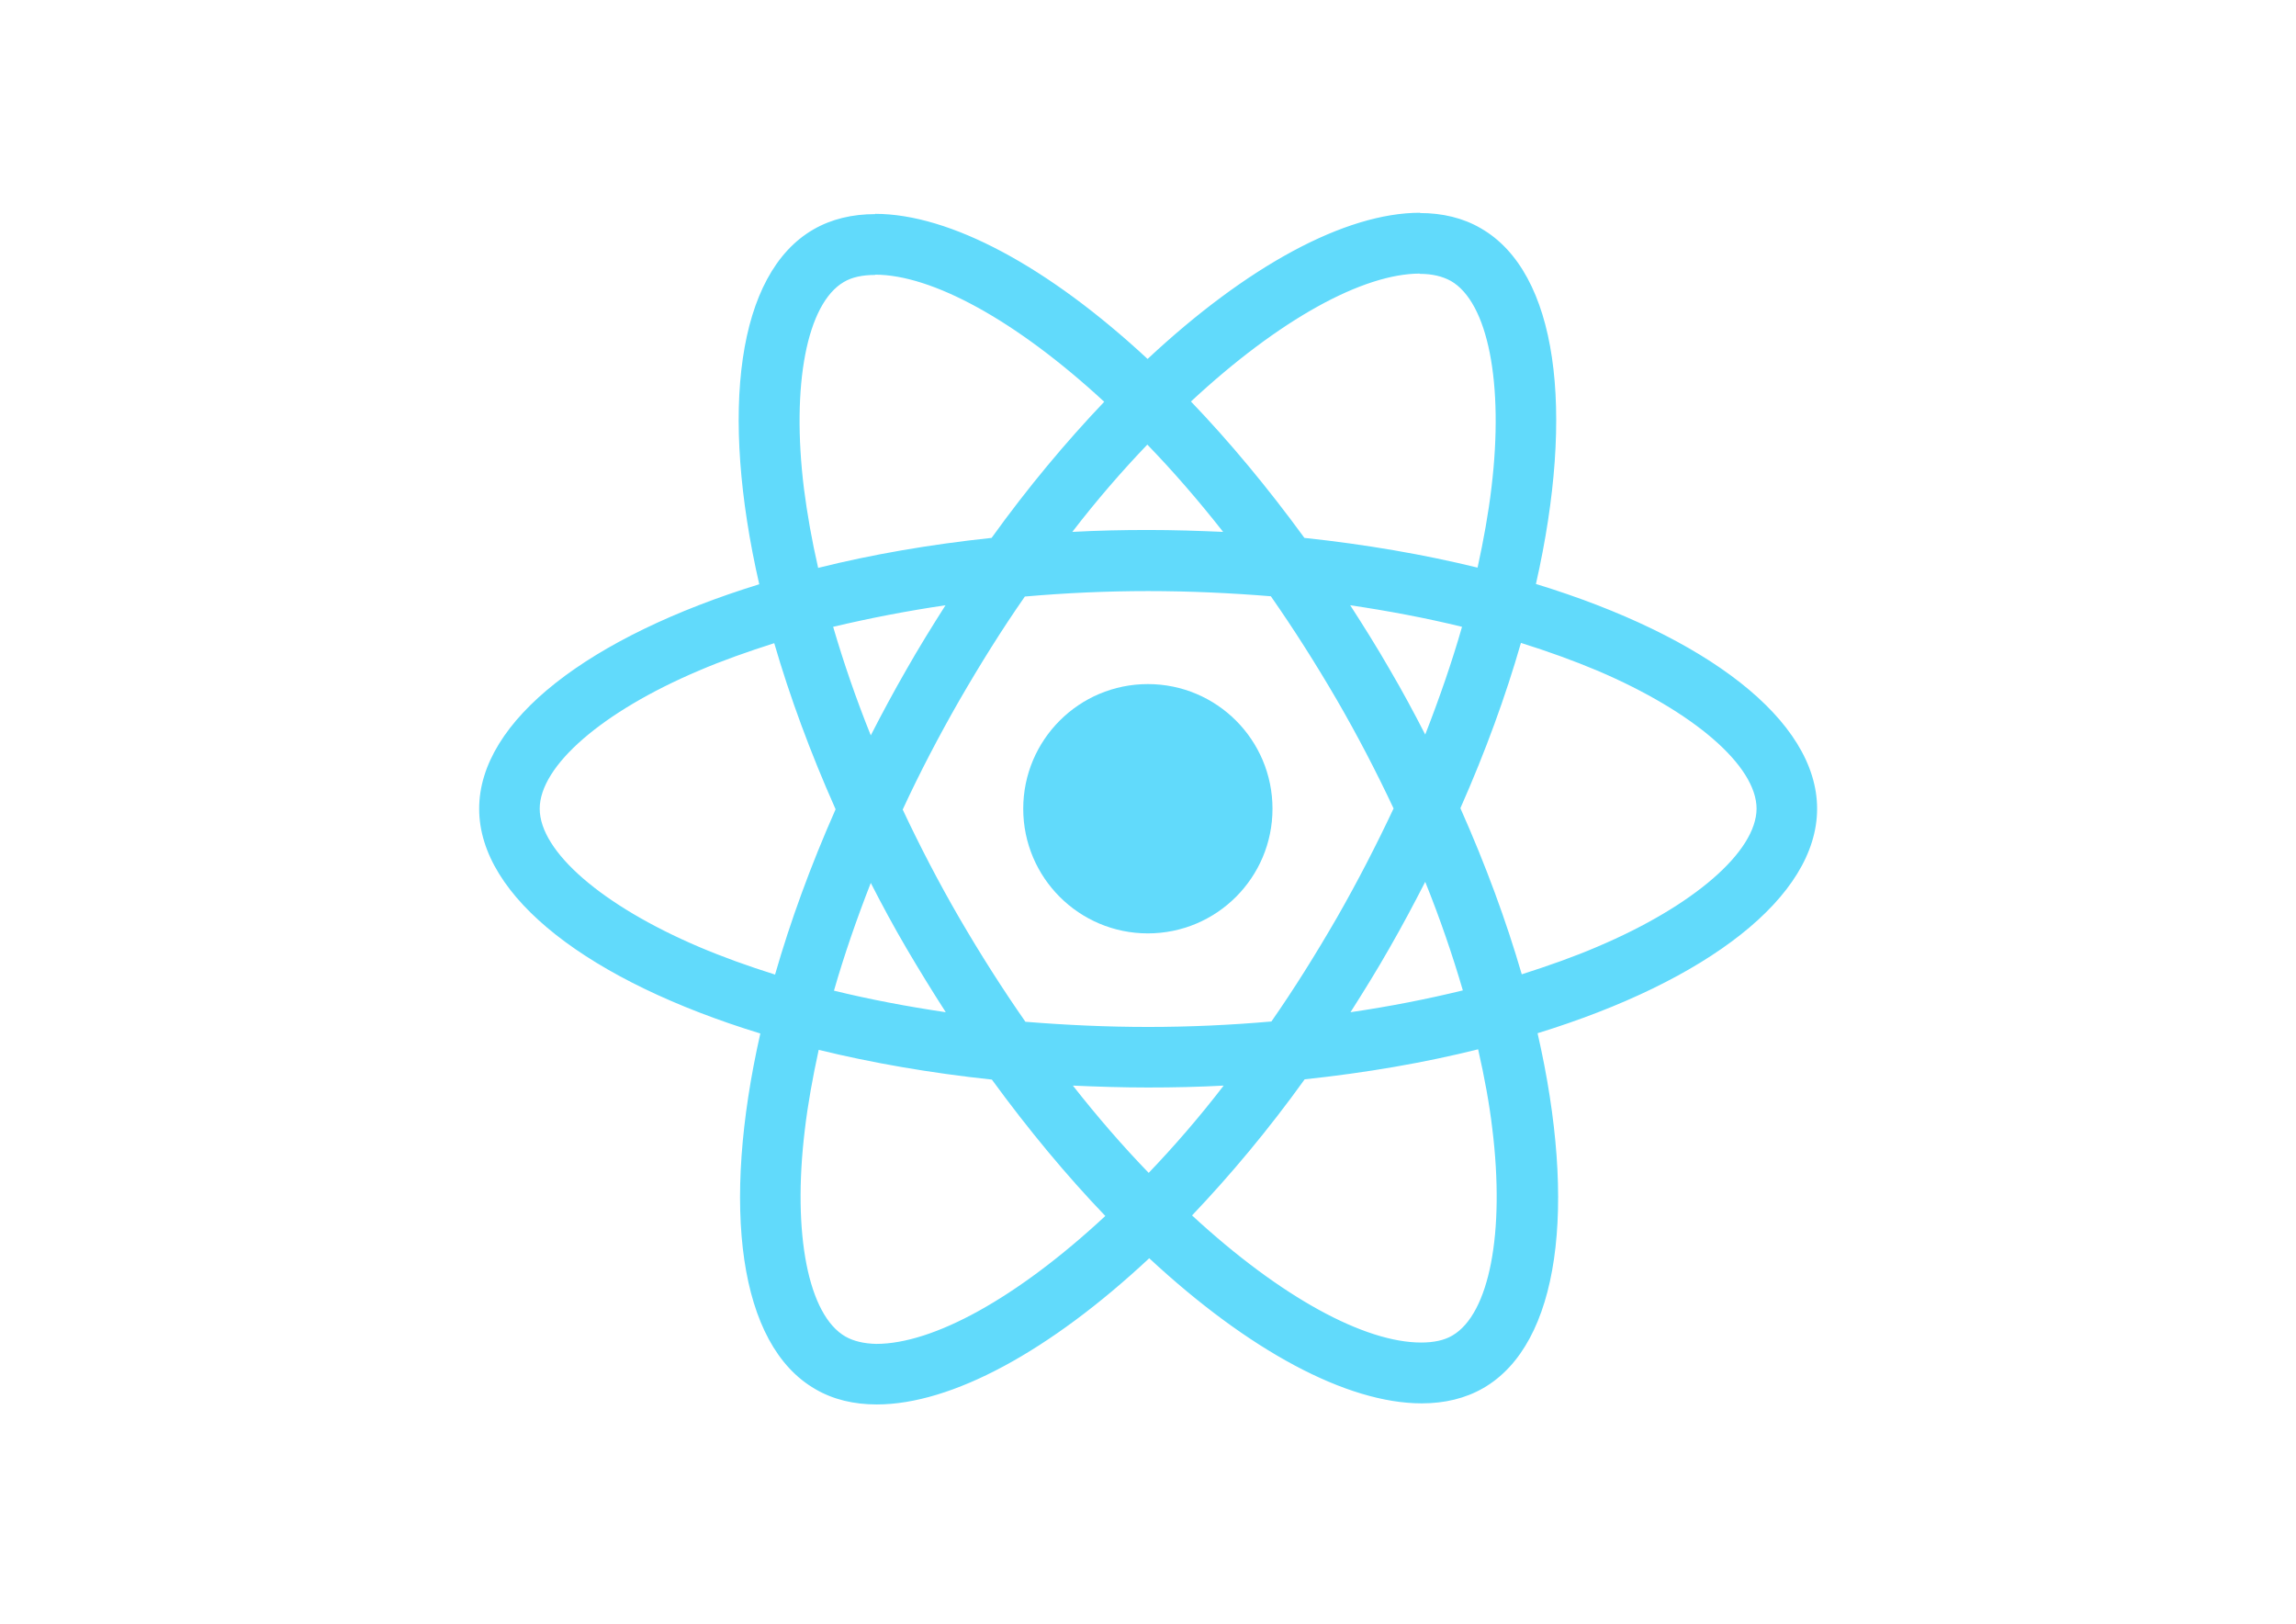
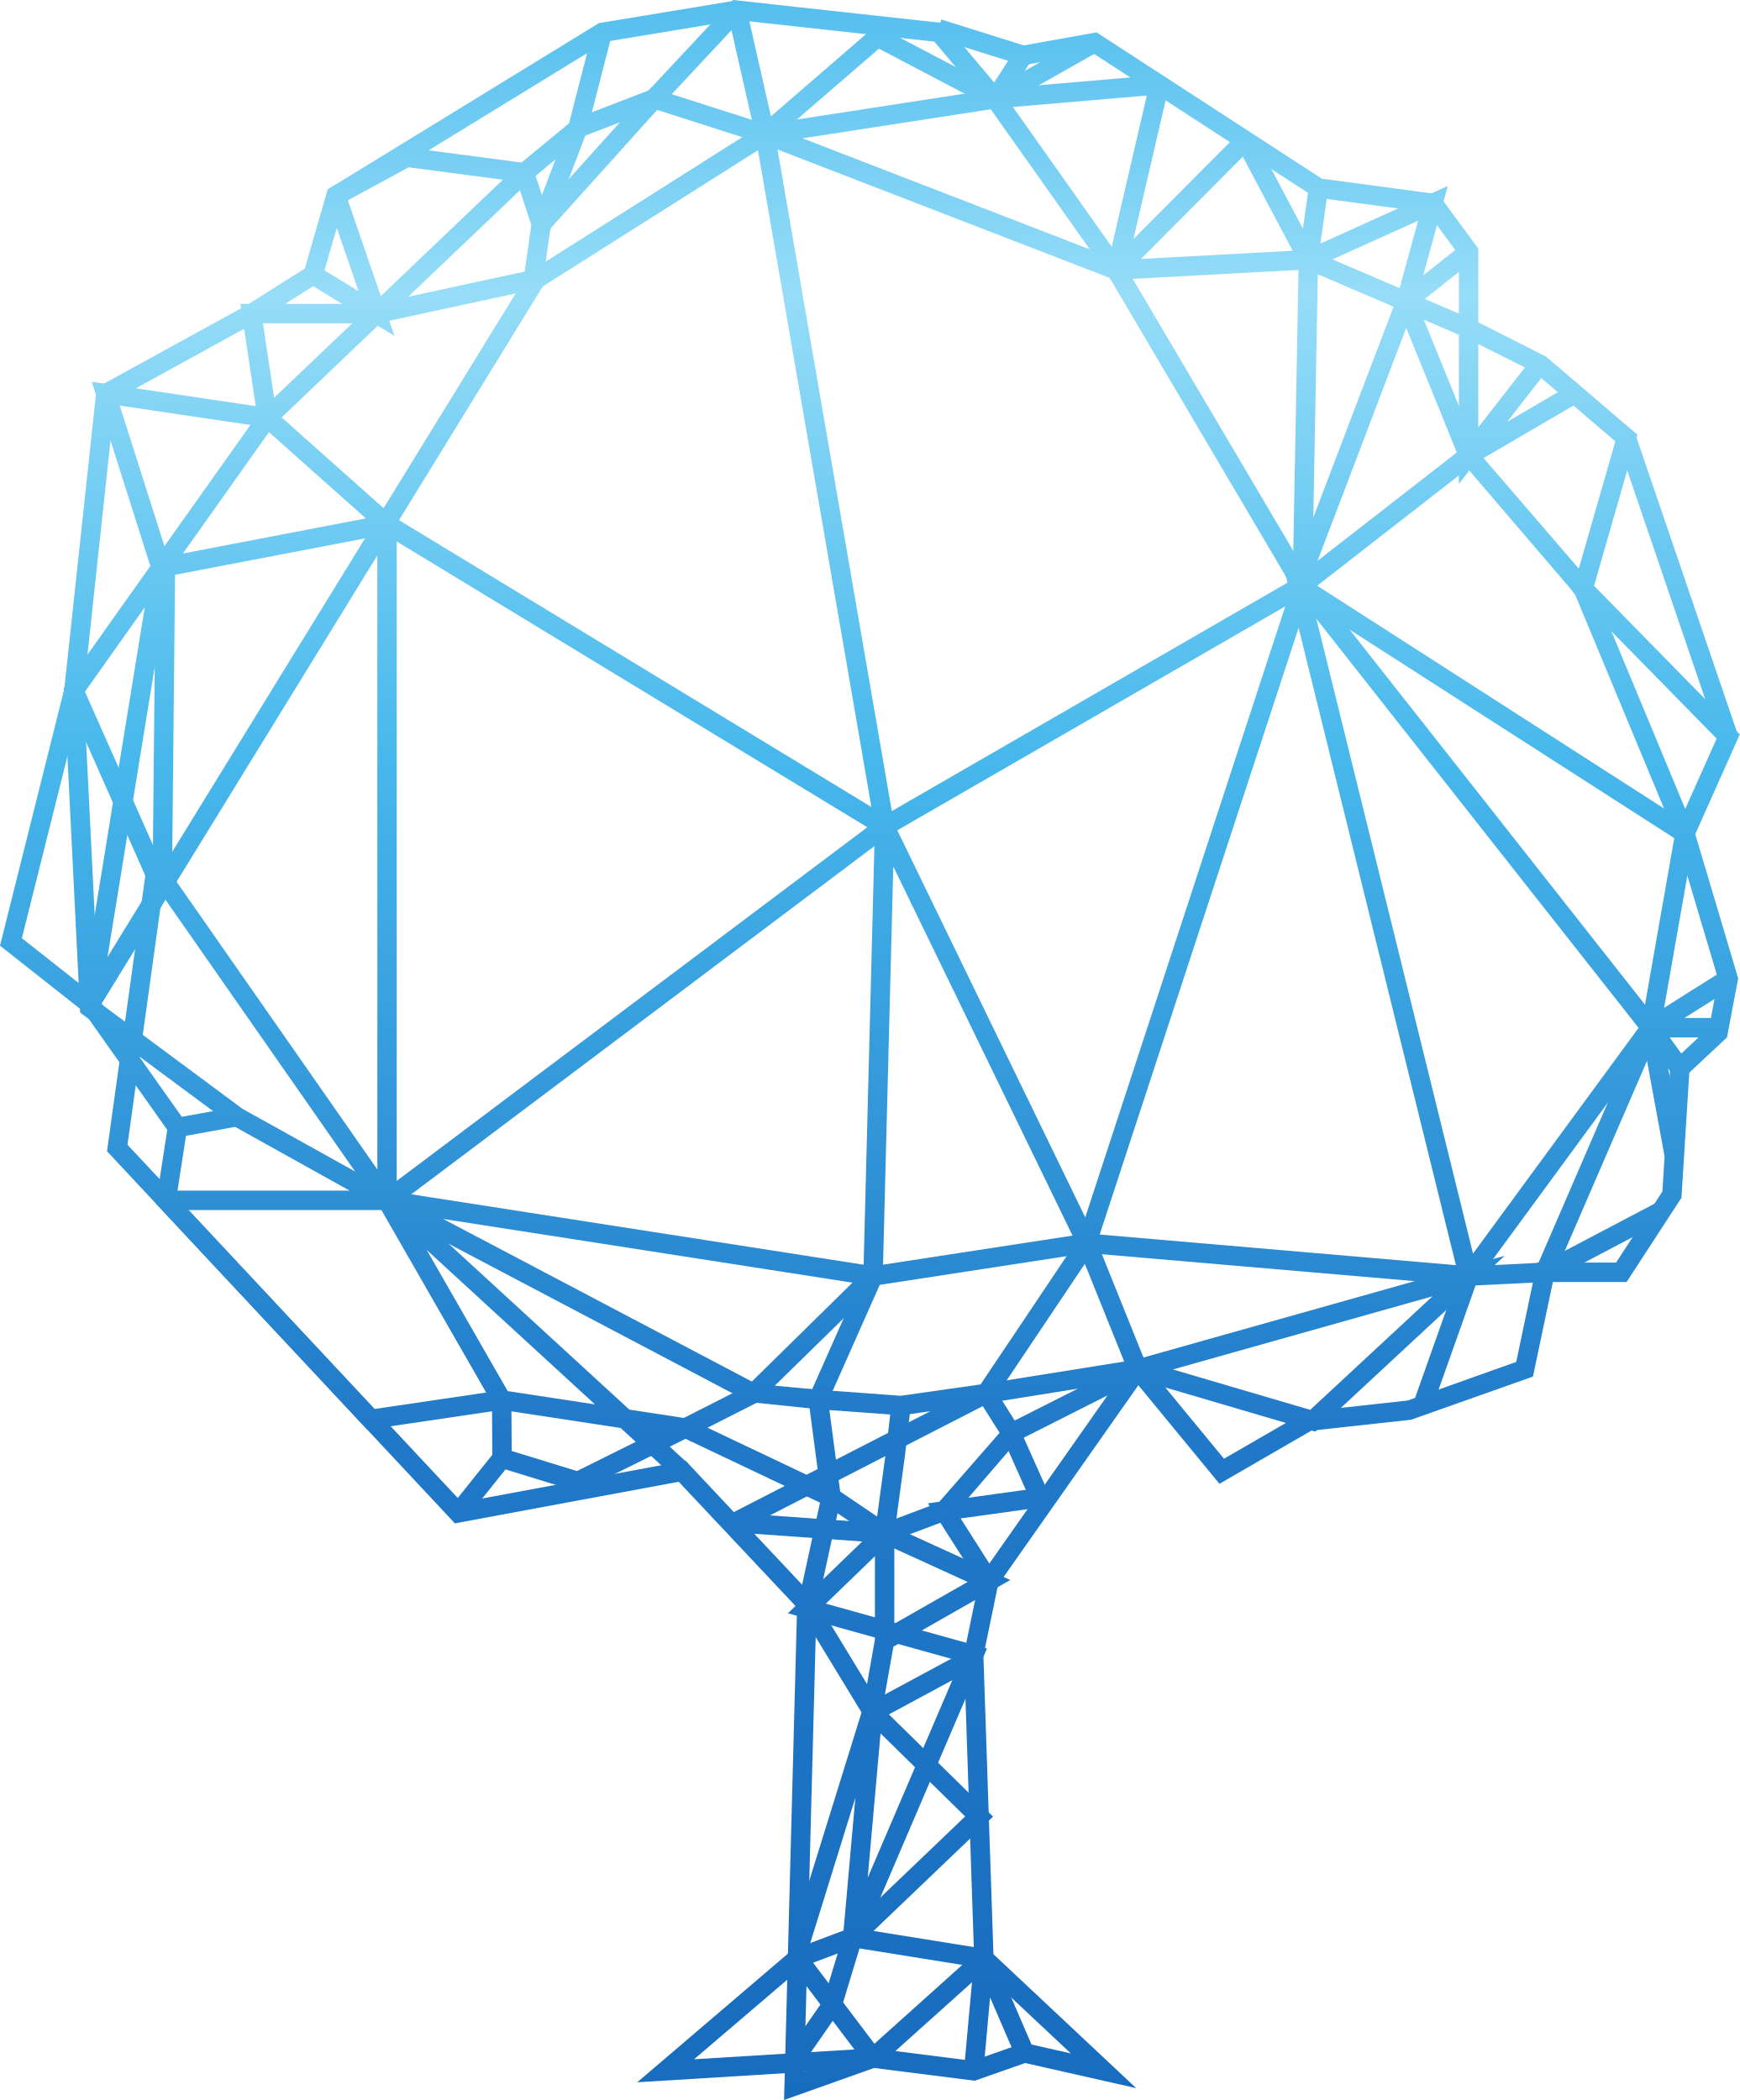
- <svg xmlns="http://www.w3.org/2000/svg" viewBox="0 0 841.9 595.3">
-   <g fill="#61DAFB">
-     <path d="M666.3 296.5c0-32.5-40.7-63.3-103.1-82.4 14.4-63.6 8-114.2-20.2-130.4-6.5-3.8-14.1-5.6-22.4-5.6v22.3c4.6 0 8.3.9 11.4 2.6 13.6 7.8 19.5 37.5 14.9 75.7-1.1 9.4-2.9 19.3-5.1 29.4-19.6-4.8-41-8.5-63.5-10.9-13.5-18.5-27.5-35.3-41.6-50 32.6-30.3 63.2-46.9 84-46.9V78c-27.5 0-63.5 19.6-99.9 53.6-36.4-33.8-72.4-53.2-99.9-53.2v22.3c20.7 0 51.4 16.5 84 46.6-14 14.7-28 31.4-41.3 49.9-22.6 2.4-44 6.1-63.6 11-2.3-10-4-19.7-5.2-29-4.7-38.2 1.1-67.9 14.6-75.8 3-1.8 6.9-2.6 11.5-2.6V78.5c-8.4 0-16 1.8-22.6 5.6-28.1 16.2-34.4 66.7-19.9 130.1-62.2 19.2-102.7 49.9-102.7 82.3 0 32.5 40.7 63.3 103.1 82.4-14.4 63.6-8 114.2 20.2 130.4 6.5 3.8 14.1 5.6 22.5 5.6 27.5 0 63.5-19.6 99.9-53.6 36.4 33.8 72.4 53.2 99.9 53.2 8.4 0 16-1.8 22.6-5.6 28.1-16.2 34.4-66.7 19.9-130.1 62-19.1 102.5-49.9 102.5-82.3zm-130.2-66.7c-3.7 12.9-8.3 26.2-13.5 39.5-4.1-8-8.4-16-13.1-24-4.6-8-9.5-15.8-14.4-23.4 14.2 2.1 27.9 4.7 41 7.9zm-45.8 106.5c-7.8 13.5-15.8 26.3-24.1 38.2-14.9 1.3-30 2-45.2 2-15.1 0-30.2-.7-45-1.9-8.3-11.9-16.4-24.6-24.2-38-7.6-13.1-14.5-26.4-20.8-39.8 6.2-13.4 13.2-26.8 20.7-39.9 7.8-13.5 15.8-26.3 24.1-38.2 14.9-1.3 30-2 45.2-2 15.1 0 30.2.7 45 1.9 8.3 11.9 16.4 24.6 24.2 38 7.6 13.1 14.5 26.4 20.8 39.8-6.3 13.4-13.2 26.8-20.7 39.9zm32.3-13c5.4 13.4 10 26.8 13.8 39.8-13.1 3.2-26.9 5.9-41.2 8 4.9-7.7 9.8-15.6 14.4-23.7 4.6-8 8.9-16.1 13-24.1zM421.2 430c-9.3-9.6-18.6-20.3-27.8-32 9 .4 18.2.7 27.5.7 9.4 0 18.7-.2 27.8-.7-9 11.7-18.3 22.4-27.5 32zm-74.4-58.9c-14.2-2.1-27.9-4.7-41-7.9 3.7-12.9 8.3-26.2 13.5-39.5 4.1 8 8.4 16 13.1 24 4.7 8 9.5 15.8 14.4 23.4zM420.7 163c9.3 9.6 18.6 20.3 27.8 32-9-.4-18.2-.7-27.5-.7-9.4 0-18.7.2-27.8.7 9-11.7 18.3-22.4 27.5-32zm-74 58.9c-4.9 7.7-9.8 15.6-14.4 23.7-4.6 8-8.9 16-13 24-5.4-13.4-10-26.8-13.8-39.8 13.1-3.1 26.9-5.8 41.2-7.9zm-90.5 125.2c-35.4-15.1-58.3-34.9-58.3-50.6 0-15.7 22.9-35.6 58.3-50.6 8.6-3.7 18-7 27.7-10.1 5.7 19.6 13.2 40 22.5 60.9-9.2 20.8-16.6 41.1-22.2 60.6-9.9-3.1-19.3-6.5-28-10.2zM310 490c-13.6-7.8-19.5-37.5-14.9-75.7 1.1-9.4 2.9-19.3 5.1-29.4 19.6 4.8 41 8.5 63.5 10.9 13.5 18.5 27.5 35.3 41.6 50-32.6 30.3-63.2 46.9-84 46.9-4.5-.1-8.3-1-11.3-2.7zm237.2-76.2c4.7 38.2-1.1 67.9-14.6 75.8-3 1.8-6.9 2.6-11.5 2.6-20.7 0-51.4-16.5-84-46.6 14-14.7 28-31.4 41.3-49.9 22.6-2.4 44-6.1 63.6-11 2.3 10.1 4.1 19.8 5.2 29.1zm38.5-66.7c-8.6 3.7-18 7-27.7 10.1-5.7-19.6-13.2-40-22.5-60.9 9.2-20.8 16.6-41.1 22.2-60.6 9.9 3.1 19.3 6.5 28.1 10.2 35.4 15.1 58.3 34.9 58.3 50.6-.1 15.7-23 35.6-58.4 50.6zM320.8 78.4z" />
-     <circle cx="420.9" cy="296.5" r="45.7" />
-     <path d="M520.5 78.1z" />
-   </g>
+ <svg xmlns="http://www.w3.org/2000/svg" width="164" height="198" viewBox="0 0 164 198" fill="none">
+   <path d="M73.911 198L75.137 151.58L63.98 139.71L42.878 143.63L10.087 108.547L13.698 82.567L6.027 65.26L9.064 37.021L10.882 37.217L7.897 64.967L15.581 82.298L12.018 107.932L43.528 141.643L64.627 137.725L76.984 150.872L75.809 195.379L82.198 193.106L91.687 194.31L96.53 192.611L100.941 193.608L91.846 185.073L90.868 155.959L92.368 148.69L107.193 127.591L115.38 137.537L123.035 133.113L132.715 132.047L142.929 128.409L144.897 119.042H152.341L156.709 112.339L157.464 100.293L161.11 96.881L161.972 92.344L157.955 78.845L159.708 78.322L163.851 92.246L162.795 97.811L159.244 101.136L158.504 112.936L153.33 120.877H146.381L144.507 129.791L133.02 133.859L123.616 134.891L114.954 139.9L107.308 130.608L94.081 149.435L92.702 156.115L93.647 184.252L107.104 196.882L96.638 194.513L91.884 196.182L82.4 194.98L73.911 198" fill="url(#paint0_linear)" />
+   <path d="M159.667 78.958L157.997 78.209L161.823 69.64L148.21 55.754L152.275 41.615L144.649 35.094L137.525 31.522V24.042L134.574 20.029L123.96 18.612L102.977 4.982L96.615 6.122L96.293 4.319L103.365 3.051L124.609 16.85L135.585 18.317L139.353 23.439V30.39L145.75 33.629L154.358 40.988L150.264 55.23L164 69.248L159.667 78.958" fill="url(#paint1_linear)" />
+   <path d="M23.524 30.771L22.55 29.22L28.734 25.317L30.903 17.827L38.164 13.88L49.547 15.376L49.309 17.194L38.514 15.775L32.446 19.075L30.295 26.496L23.524 30.771" fill="url(#paint2_linear)" />
+   <path d="M37.187 31.67L29.039 26.689L29.99 25.125L33.803 27.454L30.809 18.749L32.539 18.151L37.187 31.67" fill="url(#paint3_linear)" />
+   <path d="M35.877 50.113L24.59 40.064L25.804 38.694L37.091 48.743L35.877 50.113Z" fill="url(#paint4_linear)" />
+   <path d="M9.39 94.805L7.586 94.51L14.382 52.736L36.313 48.527L36.656 50.329L15.98 54.294L9.39 94.805" fill="url(#paint5_linear)" />
+   <path d="M34.624 134.8L14.693 113.477L15.768 106.533L7.392 94.694L49.789 25.75L51.345 26.711L9.584 94.623L17.688 106.08L16.637 112.876L35.303 132.847L45.827 131.295L35.288 112.928L82.841 77.183L122.312 54.391L123.224 55.979L83.845 78.712L37.681 113.422L48.752 132.715L34.624 134.8Z" fill="url(#paint6_linear)" />
+   <path d="M14.31 53.794L8.657 35.998L24.109 38.292L22.662 28.647H35.495V30.48H24.785L26.284 40.468L11.289 38.241L16.052 53.237L14.31 53.794" fill="url(#paint7_linear)" />
+   <path d="M16.198 84.358L14.37 84.34L14.686 52.915L16.514 52.933L16.198 84.358" fill="url(#paint8_linear)" />
+   <path d="M35.689 30.459L35.302 28.666L50.715 25.334L51.1 27.127L35.689 30.459" fill="url(#paint9_linear)" />
+   <path d="M37.398 116.084L14.851 83.759L16.349 82.709L35.571 110.265V47.801L83.864 77.132L82.916 78.7L37.398 51.052V116.084Z" fill="url(#paint10_linear)" />
+   <path d="M105.874 26.108L104.58 24.814L116.734 12.6L118.028 13.894L105.874 26.108" fill="url(#paint11_linear)" />
+   <path d="M71.226 12.861L68.574 1.165L70.357 0.757L73.009 12.453L71.226 12.861Z" fill="url(#paint12_linear)" />
+   <path d="M51.055 27.076L50.078 25.527L69.971 12.933L61.948 10.364L51.701 21.754L50.344 20.526L61.381 8.257L74.264 12.383L51.055 27.076Z" fill="url(#paint13_linear)" />
+   <path d="M51.197 26.362L49.387 26.099L50.088 21.222L48.56 16.571L50.297 15.998L51.958 21.057L51.197 26.362" fill="url(#paint14_linear)" />
+   <path d="M72.714 13.351L71.521 11.964L82.601 2.386L94.238 8.5L93.389 10.124L82.854 4.588L72.714 13.351" fill="url(#paint15_linear)" />
+   <path d="M40.013 114.093H15.665V112.26H32.956L21.873 106.088L7.552 95.471L6.034 64.842L24.567 38.715L48.798 15.62L54.141 11.22L61.141 8.529L69.111 -1.75762e-05L88.999 2.184L94.023 8.141L102.722 3.219L103.62 4.817L93.605 10.482L88.075 3.927L69.82 1.923L62.188 10.091L54.935 12.878L50.013 16.986L25.891 39.982L7.891 65.383L9.335 94.514L22.861 104.548L40.013 114.093Z" fill="url(#paint16_linear)" />
+   <path d="M16.892 107.208L16.564 105.404L22.153 104.384L22.482 106.187L16.892 107.208Z" fill="url(#paint17_linear)" />
+   <path d="M75.035 185.957L65.427 194.16L80.539 193.233L75.035 185.957ZM60.071 196.329L75.322 183.305L84.059 194.853L60.071 196.329Z" fill="url(#paint18_linear)" />
+   <path d="M82.909 194.726L81.689 193.36L92.137 183.98L93.357 185.347L82.909 194.726" fill="url(#paint19_linear)" />
+   <path d="M75.679 194.599L74.178 193.553L77.715 188.456L79.216 189.502L75.679 194.599Z" fill="url(#paint20_linear)" />
+   <path d="M92.696 195.33L90.874 195.163L92.162 180.996L97.423 193.2L95.745 193.926L93.331 188.329L92.696 195.33" fill="url(#paint21_linear)" />
+   <path d="M79.341 189.245L77.591 188.711L78.965 184.186L75.5 185.489L74.858 183.773L81.793 181.166L79.341 189.245Z" fill="url(#paint22_linear)" />
+   <path d="M92.602 185.567L78.414 183.29L90.981 171.265L82.107 162.554L81.936 162.645L75.28 151.704L76.841 150.747L82.595 160.207L91.272 155.526L92.139 157.141L83.793 161.643L93.611 171.282L82.343 182.062L92.891 183.758L92.602 185.567Z" fill="url(#paint23_linear)" />
+   <path d="M83.776 154.758L81.797 177.04L90.533 156.639L83.776 154.758ZM78.961 188.312L80.63 169.508L76.052 184.252L74.306 183.706L83.334 154.634L74.275 152.108L82.755 143.913L84.024 145.232L77.847 151.203L83.878 152.882L83.967 152.596L83.941 152.902L93.037 155.436L78.961 188.312" fill="url(#paint24_linear)" />
+   <path d="M84.303 145.997V153.094L91.217 149.155L84.303 145.997ZM83.111 161.496L81.31 161.178L82.475 154.587V143.15L95.233 148.972L84.215 155.254L83.111 161.496" fill="url(#paint25_linear)" />
+   <path d="M92.454 149.556L87.477 141.743L98.83 140.17L99.08 141.986L90.553 143.166L93.995 148.569L92.454 149.556" fill="url(#paint26_linear)" />
+   <path d="M138.361 121.224L102.498 118.138L82.437 121.218L82.161 119.406L102.437 116.294L102.546 116.302L138.517 119.397L138.361 121.224Z" fill="url(#paint27_linear)" />
+   <path d="M110.561 129.12L123.508 132.928L135.036 122.223L110.561 129.12ZM76.954 151.853L75.167 151.461L77.741 139.643L83.51 143.55L88.475 141.68L94.91 134.31L107.161 128.117L107.256 128.144L141.842 118.4L123.989 134.979L107.339 130.08L95.895 135.863L89.555 143.229L83.269 145.598L78.952 142.677L76.954 151.853" fill="url(#paint28_linear)" />
+   <path d="M69.667 144.373L68.834 142.743L93.294 130.184L96.095 134.638L98.879 140.871L97.209 141.617L94.487 135.5L92.641 132.578L69.667 144.373" fill="url(#paint29_linear)" />
+   <path d="M84.18 145.549L69.138 144.472L69.269 142.643L82.599 143.599L83.492 137.02L84.029 132.417L85.845 132.63L85.306 137.248L84.18 145.549" fill="url(#paint30_linear)" />
+   <path d="M77.697 132.928L70.614 132.192L36.059 113.986L36.909 112.364L71.305 130.487L76.561 130.981L81.464 119.938L83.134 120.683L77.697 132.928Z" fill="url(#paint31_linear)" />
+   <path d="M59.33 132.908L64.461 133.691L70.5 130.628L80.357 120.937L39.33 114.549L59.33 132.908ZM48.235 136.808L54.388 138.699L59.929 135.945L58.506 134.638L48.211 133.07L48.235 136.808ZM77.954 141.99L64.622 135.659L63.132 136.4L64.921 138.042L63.687 139.394L61.375 137.274L54.547 140.666L46.416 138.166L46.369 130.937L56.085 132.414L33.638 111.805L84.24 119.686L71.452 132.2L66.692 134.613L78.738 140.333L77.954 141.99" fill="url(#paint32_linear)" />
+   <path d="M105.88 26.695L68.587 12.274L93.269 8.469L95.033 5.737L88.182 3.586L88.727 1.837L97.874 4.707L94.358 10.154L75.648 13.04L104.574 24.224L108.391 7.778L110.172 8.194L105.88 26.695" fill="url(#paint33_linear)" />
+   <path d="M123.213 55.476L121.504 54.823L131.679 28.099L133.681 20.809L122.931 25.669L116.574 13.677L118.189 12.817L123.742 23.294L136.478 17.535L133.414 28.669L123.213 55.476" fill="url(#paint34_linear)" />
+   <path d="M77.44 141.281L76.075 130.958L84.906 131.603L92.435 130.532L101.639 116.808L121.77 55.294L104.44 25.926L92.144 8.535L109.204 7.073L109.359 8.899L95.483 10.089L105.973 24.929L123.766 55.077L103.227 117.725L93.498 132.232L84.969 133.445L78.183 132.949L79.253 141.041L77.44 141.281" fill="url(#paint35_linear)" />
+   <path d="M105.277 26.374L105.178 24.544L122.536 23.607L123.379 17.601L125.189 17.856L124.137 25.356L105.277 26.374Z" fill="url(#paint36_linear)" />
+   <path d="M133.1 29.145L131.966 27.708L137.871 23.023L139.007 24.461L133.1 29.145Z" fill="url(#paint37_linear)" />
+   <path d="M93.111 132.286L92.822 130.476L105.973 128.375L101.62 117.558L103.316 116.872L108.528 129.825L93.111 132.286" fill="url(#paint38_linear)" />
+   <path d="M83.213 120.333L81.385 120.287L82.572 74.138L103.29 116.814L101.646 117.615L84.206 81.696L83.213 120.333" fill="url(#paint39_linear)" />
+   <path d="M139.176 120.854L137.703 119.769L155.149 95.978H162.038V97.811H156.075L139.176 120.854Z" fill="url(#paint40_linear)" />
+   <path d="M146.478 120.322L144.8 119.593L155.968 93.769L158.733 108.822L156.936 109.155L155.258 100.021L146.478 120.322Z" fill="url(#paint41_linear)" />
+   <path d="M157.612 101.249L154.87 97.43L121.848 55.498L122.448 23.103L139.353 30.352V40.291L144.437 33.761L145.878 34.889L137.525 45.617V31.56L124.225 25.86L123.688 54.875L156.329 96.328L159.096 100.177L157.612 101.249" fill="url(#paint42_linear)" />
+   <path d="M137.732 121.264L120.92 53.138L159.838 78.14L156.871 95.02L162.425 91.52L163.397 93.072L154.355 98.77L157.826 79.024L123.797 57.163L139.146 119.359L145.393 119.053L156.168 113.382L157.019 115.005L145.884 120.865L137.732 121.264Z" fill="url(#paint43_linear)" />
+   <path d="M123.328 55.875L122.208 54.427L137.879 42.23L139 43.678L123.328 55.875Z" fill="url(#paint44_linear)" />
+   <path d="M157.988 78.937L148.393 55.845L150.081 55.14L159.675 78.232L157.988 78.937" fill="url(#paint45_linear)" />
+   <path d="M148.545 56.09L137.592 43.297L131.687 28.771L133.38 28.079L139.229 42.468L149.929 54.892L148.545 56.09" fill="url(#paint46_linear)" />
+   <path d="M138.898 43.744L137.979 42.161L147.967 36.328L148.887 37.911L138.898 43.744Z" fill="url(#paint47_linear)" />
+   <path d="M10.412 37.925L9.533 36.316L23.284 28.76L24.163 30.367L10.412 37.925" fill="url(#paint48_linear)" />
+   <path d="M7.878 95.378L0 89.165L6.076 64.892L7.849 65.337L2.062 88.46L9.009 93.936L7.878 95.378Z" fill="url(#paint49_linear)" />
+   <path d="M32.151 19.234L31.198 17.67L56.462 2.178L69.317 0.055L69.614 1.865L57.112 3.93L32.151 19.234" fill="url(#paint50_linear)" />
+   <path d="M51.877 21.465L50.169 20.812L53.613 11.748L55.902 2.826L57.672 3.283L55.352 12.305L51.877 21.465Z" fill="url(#paint51_linear)" />
+   <path d="M134.968 132.83L133.246 132.217L137.578 120.003L139.301 120.617L134.968 132.83" fill="url(#paint52_linear)" />
+   <path d="M82.488 78.074L71.217 12.814L73.018 12.501L84.29 77.761L82.488 78.074" fill="url(#paint53_linear)" />
+   <path d="M162.045 69.738L152.451 41.596L154.182 41.003L163.776 69.145L162.045 69.738" fill="url(#paint54_linear)" />
+   <path d="M43.916 143.211L42.489 142.062L46.613 136.913L48.038 138.06L43.916 143.211Z" fill="url(#paint55_linear)" />
+   <defs>
+     <linearGradient id="paint0_linear" x1="84.939" y1="-5.357" x2="84.939" y2="198.706" gradientUnits="userSpaceOnUse">
+       <stop stop-color="#47B8EC" />
+       <stop offset="0.162" stop-color="#96DDF8" />
+       <stop offset="0.376" stop-color="#47B8EC" />
+       <stop offset="0.69" stop-color="#2079C8" />
+       <stop offset="1" stop-color="#186CBE" />
+     </linearGradient>
+     <linearGradient id="paint1_linear" x1="130.146" y1="-5.357" x2="130.146" y2="198.708" gradientUnits="userSpaceOnUse">
+       <stop stop-color="#47B8EC" />
+       <stop offset="0.162" stop-color="#96DDF8" />
+       <stop offset="0.376" stop-color="#47B8EC" />
+       <stop offset="0.69" stop-color="#2079C8" />
+       <stop offset="1" stop-color="#186CBE" />
+     </linearGradient>
+     <linearGradient id="paint2_linear" x1="36.049" y1="-5.354" x2="36.049" y2="198.69" gradientUnits="userSpaceOnUse">
+       <stop stop-color="#47B8EC" />
+       <stop offset="0.162" stop-color="#96DDF8" />
+       <stop offset="0.376" stop-color="#47B8EC" />
+       <stop offset="0.69" stop-color="#2079C8" />
+       <stop offset="1" stop-color="#186CBE" />
+     </linearGradient>
+     <linearGradient id="paint3_linear" x1="33.113" y1="-5.357" x2="33.113" y2="198.704" gradientUnits="userSpaceOnUse">
+       <stop stop-color="#47B8EC" />
+       <stop offset="0.162" stop-color="#96DDF8" />
+       <stop offset="0.376" stop-color="#47B8EC" />
+       <stop offset="0.69" stop-color="#2079C8" />
+       <stop offset="1" stop-color="#186CBE" />
+     </linearGradient>
+     <linearGradient id="paint4_linear" x1="30.841" y1="-5.355" x2="30.841" y2="198.705" gradientUnits="userSpaceOnUse">
+       <stop stop-color="#47B8EC" />
+       <stop offset="0.162" stop-color="#96DDF8" />
+       <stop offset="0.376" stop-color="#47B8EC" />
+       <stop offset="0.69" stop-color="#2079C8" />
+       <stop offset="1" stop-color="#186CBE" />
+     </linearGradient>
+     <linearGradient id="paint5_linear" x1="22.121" y1="-5.354" x2="22.121" y2="198.701" gradientUnits="userSpaceOnUse">
+       <stop stop-color="#47B8EC" />
+       <stop offset="0.162" stop-color="#96DDF8" />
+       <stop offset="0.376" stop-color="#47B8EC" />
+       <stop offset="0.69" stop-color="#2079C8" />
+       <stop offset="1" stop-color="#186CBE" />
+     </linearGradient>
+     <linearGradient id="paint6_linear" x1="65.308" y1="-5.357" x2="65.308" y2="198.704" gradientUnits="userSpaceOnUse">
+       <stop stop-color="#47B8EC" />
+       <stop offset="0.162" stop-color="#96DDF8" />
+       <stop offset="0.376" stop-color="#47B8EC" />
+       <stop offset="0.69" stop-color="#2079C8" />
+       <stop offset="1" stop-color="#186CBE" />
+     </linearGradient>
+     <linearGradient id="paint7_linear" x1="22.076" y1="-5.355" x2="22.076" y2="198.705" gradientUnits="userSpaceOnUse">
+       <stop stop-color="#47B8EC" />
+       <stop offset="0.162" stop-color="#96DDF8" />
+       <stop offset="0.376" stop-color="#47B8EC" />
+       <stop offset="0.69" stop-color="#2079C8" />
+       <stop offset="1" stop-color="#186CBE" />
+     </linearGradient>
+     <linearGradient id="paint8_linear" x1="15.442" y1="-5.357" x2="15.442" y2="198.704" gradientUnits="userSpaceOnUse">
+       <stop stop-color="#47B8EC" />
+       <stop offset="0.162" stop-color="#96DDF8" />
+       <stop offset="0.376" stop-color="#47B8EC" />
+       <stop offset="0.69" stop-color="#2079C8" />
+       <stop offset="1" stop-color="#186CBE" />
+     </linearGradient>
+     <linearGradient id="paint9_linear" x1="43.202" y1="-5.357" x2="43.202" y2="198.704" gradientUnits="userSpaceOnUse">
+       <stop stop-color="#47B8EC" />
+       <stop offset="0.162" stop-color="#96DDF8" />
+       <stop offset="0.376" stop-color="#47B8EC" />
+       <stop offset="0.69" stop-color="#2079C8" />
+       <stop offset="1" stop-color="#186CBE" />
+     </linearGradient>
+     <linearGradient id="paint10_linear" x1="49.357" y1="-5.357" x2="49.357" y2="198.704" gradientUnits="userSpaceOnUse">
+       <stop stop-color="#47B8EC" />
+       <stop offset="0.162" stop-color="#96DDF8" />
+       <stop offset="0.376" stop-color="#47B8EC" />
+       <stop offset="0.69" stop-color="#2079C8" />
+       <stop offset="1" stop-color="#186CBE" />
+     </linearGradient>
+     <linearGradient id="paint11_linear" x1="111.304" y1="-5.355" x2="111.304" y2="198.705" gradientUnits="userSpaceOnUse">
+       <stop stop-color="#47B8EC" />
+       <stop offset="0.162" stop-color="#96DDF8" />
+       <stop offset="0.376" stop-color="#47B8EC" />
+       <stop offset="0.69" stop-color="#2079C8" />
+       <stop offset="1" stop-color="#186CBE" />
+     </linearGradient>
+     <linearGradient id="paint12_linear" x1="70.791" y1="-5.355" x2="70.791" y2="198.706" gradientUnits="userSpaceOnUse">
+       <stop stop-color="#47B8EC" />
+       <stop offset="0.162" stop-color="#96DDF8" />
+       <stop offset="0.376" stop-color="#47B8EC" />
+       <stop offset="0.69" stop-color="#2079C8" />
+       <stop offset="1" stop-color="#186CBE" />
+     </linearGradient>
+     <linearGradient id="paint13_linear" x1="62.171" y1="-5.357" x2="62.171" y2="198.704" gradientUnits="userSpaceOnUse">
+       <stop stop-color="#47B8EC" />
+       <stop offset="0.162" stop-color="#96DDF8" />
+       <stop offset="0.376" stop-color="#47B8EC" />
+       <stop offset="0.69" stop-color="#2079C8" />
+       <stop offset="1" stop-color="#186CBE" />
+     </linearGradient>
+     <linearGradient id="paint14_linear" x1="50.259" y1="-5.352" x2="50.259" y2="198.681" gradientUnits="userSpaceOnUse">
+       <stop stop-color="#47B8EC" />
+       <stop offset="0.162" stop-color="#96DDF8" />
+       <stop offset="0.376" stop-color="#47B8EC" />
+       <stop offset="0.69" stop-color="#2079C8" />
+       <stop offset="1" stop-color="#186CBE" />
+     </linearGradient>
+     <linearGradient id="paint15_linear" x1="82.879" y1="-5.355" x2="82.879" y2="198.705" gradientUnits="userSpaceOnUse">
+       <stop stop-color="#47B8EC" />
+       <stop offset="0.162" stop-color="#96DDF8" />
+       <stop offset="0.376" stop-color="#47B8EC" />
+       <stop offset="0.69" stop-color="#2079C8" />
+       <stop offset="1" stop-color="#186CBE" />
+     </linearGradient>
+     <linearGradient id="paint16_linear" x1="54.827" y1="-5.355" x2="54.827" y2="198.705" gradientUnits="userSpaceOnUse">
+       <stop stop-color="#47B8EC" />
+       <stop offset="0.162" stop-color="#96DDF8" />
+       <stop offset="0.376" stop-color="#47B8EC" />
+       <stop offset="0.69" stop-color="#2079C8" />
+       <stop offset="1" stop-color="#186CBE" />
+     </linearGradient>
+     <linearGradient id="paint17_linear" x1="19.522" y1="-5.357" x2="19.522" y2="198.704" gradientUnits="userSpaceOnUse">
+       <stop stop-color="#47B8EC" />
+       <stop offset="0.162" stop-color="#96DDF8" />
+       <stop offset="0.376" stop-color="#47B8EC" />
+       <stop offset="0.69" stop-color="#2079C8" />
+       <stop offset="1" stop-color="#186CBE" />
+     </linearGradient>
+     <linearGradient id="paint18_linear" x1="72.065" y1="-5.357" x2="72.065" y2="198.704" gradientUnits="userSpaceOnUse">
+       <stop stop-color="#47B8EC" />
+       <stop offset="0.162" stop-color="#96DDF8" />
+       <stop offset="0.376" stop-color="#47B8EC" />
+       <stop offset="0.69" stop-color="#2079C8" />
+       <stop offset="1" stop-color="#186CBE" />
+     </linearGradient>
+     <linearGradient id="paint19_linear" x1="87.523" y1="-5.355" x2="87.523" y2="198.705" gradientUnits="userSpaceOnUse">
+       <stop stop-color="#47B8EC" />
+       <stop offset="0.162" stop-color="#96DDF8" />
+       <stop offset="0.376" stop-color="#47B8EC" />
+       <stop offset="0.69" stop-color="#2079C8" />
+       <stop offset="1" stop-color="#186CBE" />
+     </linearGradient>
+     <linearGradient id="paint20_linear" x1="76.697" y1="-5.355" x2="76.697" y2="198.705" gradientUnits="userSpaceOnUse">
+       <stop stop-color="#47B8EC" />
+       <stop offset="0.162" stop-color="#96DDF8" />
+       <stop offset="0.376" stop-color="#47B8EC" />
+       <stop offset="0.69" stop-color="#2079C8" />
+       <stop offset="1" stop-color="#186CBE" />
+     </linearGradient>
+     <linearGradient id="paint21_linear" x1="94.149" y1="-5.374" x2="94.149" y2="198.708" gradientUnits="userSpaceOnUse">
+       <stop stop-color="#47B8EC" />
+       <stop offset="0.162" stop-color="#96DDF8" />
+       <stop offset="0.376" stop-color="#47B8EC" />
+       <stop offset="0.69" stop-color="#2079C8" />
+       <stop offset="1" stop-color="#186CBE" />
+     </linearGradient>
+     <linearGradient id="paint22_linear" x1="78.326" y1="-5.388" x2="78.326" y2="198.708" gradientUnits="userSpaceOnUse">
+       <stop stop-color="#47B8EC" />
+       <stop offset="0.162" stop-color="#96DDF8" />
+       <stop offset="0.376" stop-color="#47B8EC" />
+       <stop offset="0.69" stop-color="#2079C8" />
+       <stop offset="1" stop-color="#186CBE" />
+     </linearGradient>
+     <linearGradient id="paint23_linear" x1="84.445" y1="-5.357" x2="84.445" y2="198.704" gradientUnits="userSpaceOnUse">
+       <stop stop-color="#47B8EC" />
+       <stop offset="0.162" stop-color="#96DDF8" />
+       <stop offset="0.376" stop-color="#47B8EC" />
+       <stop offset="0.69" stop-color="#2079C8" />
+       <stop offset="1" stop-color="#186CBE" />
+     </linearGradient>
+     <linearGradient id="paint24_linear" x1="83.656" y1="-5.357" x2="83.656" y2="198.704" gradientUnits="userSpaceOnUse">
+       <stop stop-color="#47B8EC" />
+       <stop offset="0.162" stop-color="#96DDF8" />
+       <stop offset="0.376" stop-color="#47B8EC" />
+       <stop offset="0.69" stop-color="#2079C8" />
+       <stop offset="1" stop-color="#186CBE" />
+     </linearGradient>
+     <linearGradient id="paint25_linear" x1="88.271" y1="-5.355" x2="88.271" y2="198.706" gradientUnits="userSpaceOnUse">
+       <stop stop-color="#47B8EC" />
+       <stop offset="0.162" stop-color="#96DDF8" />
+       <stop offset="0.376" stop-color="#47B8EC" />
+       <stop offset="0.69" stop-color="#2079C8" />
+       <stop offset="1" stop-color="#186CBE" />
+     </linearGradient>
+     <linearGradient id="paint26_linear" x1="93.279" y1="-5.378" x2="93.279" y2="198.712" gradientUnits="userSpaceOnUse">
+       <stop stop-color="#47B8EC" />
+       <stop offset="0.162" stop-color="#96DDF8" />
+       <stop offset="0.376" stop-color="#47B8EC" />
+       <stop offset="0.69" stop-color="#2079C8" />
+       <stop offset="1" stop-color="#186CBE" />
+     </linearGradient>
+     <linearGradient id="paint27_linear" x1="110.339" y1="-5.32" x2="110.339" y2="198.684" gradientUnits="userSpaceOnUse">
+       <stop stop-color="#47B8EC" />
+       <stop offset="0.162" stop-color="#96DDF8" />
+       <stop offset="0.376" stop-color="#47B8EC" />
+       <stop offset="0.69" stop-color="#2079C8" />
+       <stop offset="1" stop-color="#186CBE" />
+     </linearGradient>
+     <linearGradient id="paint28_linear" x1="108.505" y1="-5.355" x2="108.505" y2="198.705" gradientUnits="userSpaceOnUse">
+       <stop stop-color="#47B8EC" />
+       <stop offset="0.162" stop-color="#96DDF8" />
+       <stop offset="0.376" stop-color="#47B8EC" />
+       <stop offset="0.69" stop-color="#2079C8" />
+       <stop offset="1" stop-color="#186CBE" />
+     </linearGradient>
+     <linearGradient id="paint29_linear" x1="83.857" y1="-5.355" x2="83.857" y2="198.705" gradientUnits="userSpaceOnUse">
+       <stop stop-color="#47B8EC" />
+       <stop offset="0.162" stop-color="#96DDF8" />
+       <stop offset="0.376" stop-color="#47B8EC" />
+       <stop offset="0.69" stop-color="#2079C8" />
+       <stop offset="1" stop-color="#186CBE" />
+     </linearGradient>
+     <linearGradient id="paint30_linear" x1="77.492" y1="-5.371" x2="77.492" y2="198.712" gradientUnits="userSpaceOnUse">
+       <stop stop-color="#47B8EC" />
+       <stop offset="0.162" stop-color="#96DDF8" />
+       <stop offset="0.376" stop-color="#47B8EC" />
+       <stop offset="0.69" stop-color="#2079C8" />
+       <stop offset="1" stop-color="#186CBE" />
+     </linearGradient>
+     <linearGradient id="paint31_linear" x1="59.596" y1="-5.357" x2="59.596" y2="198.704" gradientUnits="userSpaceOnUse">
+       <stop stop-color="#47B8EC" />
+       <stop offset="0.162" stop-color="#96DDF8" />
+       <stop offset="0.376" stop-color="#47B8EC" />
+       <stop offset="0.69" stop-color="#2079C8" />
+       <stop offset="1" stop-color="#186CBE" />
+     </linearGradient>
+     <linearGradient id="paint32_linear" x1="58.939" y1="-5.355" x2="58.939" y2="198.705" gradientUnits="userSpaceOnUse">
+       <stop stop-color="#47B8EC" />
+       <stop offset="0.162" stop-color="#96DDF8" />
+       <stop offset="0.376" stop-color="#47B8EC" />
+       <stop offset="0.69" stop-color="#2079C8" />
+       <stop offset="1" stop-color="#186CBE" />
+     </linearGradient>
+     <linearGradient id="paint33_linear" x1="89.379" y1="-5.357" x2="89.379" y2="198.704" gradientUnits="userSpaceOnUse">
+       <stop stop-color="#47B8EC" />
+       <stop offset="0.162" stop-color="#96DDF8" />
+       <stop offset="0.376" stop-color="#47B8EC" />
+       <stop offset="0.69" stop-color="#2079C8" />
+       <stop offset="1" stop-color="#186CBE" />
+     </linearGradient>
+     <linearGradient id="paint34_linear" x1="126.526" y1="-5.355" x2="126.526" y2="198.699" gradientUnits="userSpaceOnUse">
+       <stop stop-color="#47B8EC" />
+       <stop offset="0.162" stop-color="#96DDF8" />
+       <stop offset="0.376" stop-color="#47B8EC" />
+       <stop offset="0.69" stop-color="#2079C8" />
+       <stop offset="1" stop-color="#186CBE" />
+     </linearGradient>
+     <linearGradient id="paint35_linear" x1="99.921" y1="-5.357" x2="99.921" y2="198.705" gradientUnits="userSpaceOnUse">
+       <stop stop-color="#47B8EC" />
+       <stop offset="0.162" stop-color="#96DDF8" />
+       <stop offset="0.376" stop-color="#47B8EC" />
+       <stop offset="0.69" stop-color="#2079C8" />
+       <stop offset="1" stop-color="#186CBE" />
+     </linearGradient>
+     <linearGradient id="paint36_linear" x1="115.184" y1="-5.357" x2="115.184" y2="198.704" gradientUnits="userSpaceOnUse">
+       <stop stop-color="#47B8EC" />
+       <stop offset="0.162" stop-color="#96DDF8" />
+       <stop offset="0.376" stop-color="#47B8EC" />
+       <stop offset="0.69" stop-color="#2079C8" />
+       <stop offset="1" stop-color="#186CBE" />
+     </linearGradient>
+     <linearGradient id="paint37_linear" x1="135.486" y1="-5.355" x2="135.486" y2="198.705" gradientUnits="userSpaceOnUse">
+       <stop stop-color="#47B8EC" />
+       <stop offset="0.162" stop-color="#96DDF8" />
+       <stop offset="0.376" stop-color="#47B8EC" />
+       <stop offset="0.69" stop-color="#2079C8" />
+       <stop offset="1" stop-color="#186CBE" />
+     </linearGradient>
+     <linearGradient id="paint38_linear" x1="100.675" y1="-5.357" x2="100.675" y2="198.704" gradientUnits="userSpaceOnUse">
+       <stop stop-color="#47B8EC" />
+       <stop offset="0.162" stop-color="#96DDF8" />
+       <stop offset="0.376" stop-color="#47B8EC" />
+       <stop offset="0.69" stop-color="#2079C8" />
+       <stop offset="1" stop-color="#186CBE" />
+     </linearGradient>
+     <linearGradient id="paint39_linear" x1="92.337" y1="-5.352" x2="92.337" y2="198.702" gradientUnits="userSpaceOnUse">
+       <stop stop-color="#47B8EC" />
+       <stop offset="0.162" stop-color="#96DDF8" />
+       <stop offset="0.376" stop-color="#47B8EC" />
+       <stop offset="0.69" stop-color="#2079C8" />
+       <stop offset="1" stop-color="#186CBE" />
+     </linearGradient>
+     <linearGradient id="paint40_linear" x1="149.87" y1="-5.355" x2="149.87" y2="198.705" gradientUnits="userSpaceOnUse">
+       <stop stop-color="#47B8EC" />
+       <stop offset="0.162" stop-color="#96DDF8" />
+       <stop offset="0.376" stop-color="#47B8EC" />
+       <stop offset="0.69" stop-color="#2079C8" />
+       <stop offset="1" stop-color="#186CBE" />
+     </linearGradient>
+     <linearGradient id="paint41_linear" x1="151.767" y1="-5.35" x2="151.767" y2="198.701" gradientUnits="userSpaceOnUse">
+       <stop stop-color="#47B8EC" />
+       <stop offset="0.162" stop-color="#96DDF8" />
+       <stop offset="0.376" stop-color="#47B8EC" />
+       <stop offset="0.69" stop-color="#2079C8" />
+       <stop offset="1" stop-color="#186CBE" />
+     </linearGradient>
+     <linearGradient id="paint42_linear" x1="140.472" y1="-5.357" x2="140.472" y2="198.704" gradientUnits="userSpaceOnUse">
+       <stop stop-color="#47B8EC" />
+       <stop offset="0.162" stop-color="#96DDF8" />
+       <stop offset="0.376" stop-color="#47B8EC" />
+       <stop offset="0.69" stop-color="#2079C8" />
+       <stop offset="1" stop-color="#186CBE" />
+     </linearGradient>
+     <linearGradient id="paint43_linear" x1="142.158" y1="-5.355" x2="142.158" y2="198.705" gradientUnits="userSpaceOnUse">
+       <stop stop-color="#47B8EC" />
+       <stop offset="0.162" stop-color="#96DDF8" />
+       <stop offset="0.376" stop-color="#47B8EC" />
+       <stop offset="0.69" stop-color="#2079C8" />
+       <stop offset="1" stop-color="#186CBE" />
+     </linearGradient>
+     <linearGradient id="paint44_linear" x1="130.604" y1="-5.355" x2="130.603" y2="198.706" gradientUnits="userSpaceOnUse">
+       <stop stop-color="#47B8EC" />
+       <stop offset="0.162" stop-color="#96DDF8" />
+       <stop offset="0.376" stop-color="#47B8EC" />
+       <stop offset="0.69" stop-color="#2079C8" />
+       <stop offset="1" stop-color="#186CBE" />
+     </linearGradient>
+     <linearGradient id="paint45_linear" x1="154.034" y1="-5.355" x2="154.034" y2="198.705" gradientUnits="userSpaceOnUse">
+       <stop stop-color="#47B8EC" />
+       <stop offset="0.162" stop-color="#96DDF8" />
+       <stop offset="0.376" stop-color="#47B8EC" />
+       <stop offset="0.69" stop-color="#2079C8" />
+       <stop offset="1" stop-color="#186CBE" />
+     </linearGradient>
+     <linearGradient id="paint46_linear" x1="140.808" y1="-5.357" x2="140.808" y2="198.704" gradientUnits="userSpaceOnUse">
+       <stop stop-color="#47B8EC" />
+       <stop offset="0.162" stop-color="#96DDF8" />
+       <stop offset="0.376" stop-color="#47B8EC" />
+       <stop offset="0.69" stop-color="#2079C8" />
+       <stop offset="1" stop-color="#186CBE" />
+     </linearGradient>
+     <linearGradient id="paint47_linear" x1="143.433" y1="-5.357" x2="143.433" y2="198.704" gradientUnits="userSpaceOnUse">
+       <stop stop-color="#47B8EC" />
+       <stop offset="0.162" stop-color="#96DDF8" />
+       <stop offset="0.376" stop-color="#47B8EC" />
+       <stop offset="0.69" stop-color="#2079C8" />
+       <stop offset="1" stop-color="#186CBE" />
+     </linearGradient>
+     <linearGradient id="paint48_linear" x1="16.848" y1="-5.355" x2="16.848" y2="198.706" gradientUnits="userSpaceOnUse">
+       <stop stop-color="#47B8EC" />
+       <stop offset="0.162" stop-color="#96DDF8" />
+       <stop offset="0.376" stop-color="#47B8EC" />
+       <stop offset="0.69" stop-color="#2079C8" />
+       <stop offset="1" stop-color="#186CBE" />
+     </linearGradient>
+     <linearGradient id="paint49_linear" x1="4.504" y1="-5.352" x2="4.504" y2="198.699" gradientUnits="userSpaceOnUse">
+       <stop stop-color="#47B8EC" />
+       <stop offset="0.162" stop-color="#96DDF8" />
+       <stop offset="0.376" stop-color="#47B8EC" />
+       <stop offset="0.69" stop-color="#2079C8" />
+       <stop offset="1" stop-color="#186CBE" />
+     </linearGradient>
+     <linearGradient id="paint50_linear" x1="50.405" y1="-5.357" x2="50.405" y2="198.719" gradientUnits="userSpaceOnUse">
+       <stop stop-color="#47B8EC" />
+       <stop offset="0.162" stop-color="#96DDF8" />
+       <stop offset="0.376" stop-color="#47B8EC" />
+       <stop offset="0.69" stop-color="#2079C8" />
+       <stop offset="1" stop-color="#186CBE" />
+     </linearGradient>
+     <linearGradient id="paint51_linear" x1="53.92" y1="-5.357" x2="53.92" y2="198.705" gradientUnits="userSpaceOnUse">
+       <stop stop-color="#47B8EC" />
+       <stop offset="0.162" stop-color="#96DDF8" />
+       <stop offset="0.376" stop-color="#47B8EC" />
+       <stop offset="0.69" stop-color="#2079C8" />
+       <stop offset="1" stop-color="#186CBE" />
+     </linearGradient>
+     <linearGradient id="paint52_linear" x1="136.273" y1="-5.357" x2="136.273" y2="198.704" gradientUnits="userSpaceOnUse">
+       <stop stop-color="#47B8EC" />
+       <stop offset="0.162" stop-color="#96DDF8" />
+       <stop offset="0.376" stop-color="#47B8EC" />
+       <stop offset="0.69" stop-color="#2079C8" />
+       <stop offset="1" stop-color="#186CBE" />
+     </linearGradient>
+     <linearGradient id="paint53_linear" x1="77.753" y1="-5.355" x2="77.753" y2="198.706" gradientUnits="userSpaceOnUse">
+       <stop stop-color="#47B8EC" />
+       <stop offset="0.162" stop-color="#96DDF8" />
+       <stop offset="0.376" stop-color="#47B8EC" />
+       <stop offset="0.69" stop-color="#2079C8" />
+       <stop offset="1" stop-color="#186CBE" />
+     </linearGradient>
+     <linearGradient id="paint54_linear" x1="158.114" y1="-5.357" x2="158.114" y2="198.704" gradientUnits="userSpaceOnUse">
+       <stop stop-color="#47B8EC" />
+       <stop offset="0.162" stop-color="#96DDF8" />
+       <stop offset="0.376" stop-color="#47B8EC" />
+       <stop offset="0.69" stop-color="#2079C8" />
+       <stop offset="1" stop-color="#186CBE" />
+     </linearGradient>
+     <linearGradient id="paint55_linear" x1="45.264" y1="-5.357" x2="45.264" y2="198.704" gradientUnits="userSpaceOnUse">
+       <stop stop-color="#47B8EC" />
+       <stop offset="0.162" stop-color="#96DDF8" />
+       <stop offset="0.376" stop-color="#47B8EC" />
+       <stop offset="0.69" stop-color="#2079C8" />
+       <stop offset="1" stop-color="#186CBE" />
+     </linearGradient>
+   </defs>
</svg>
